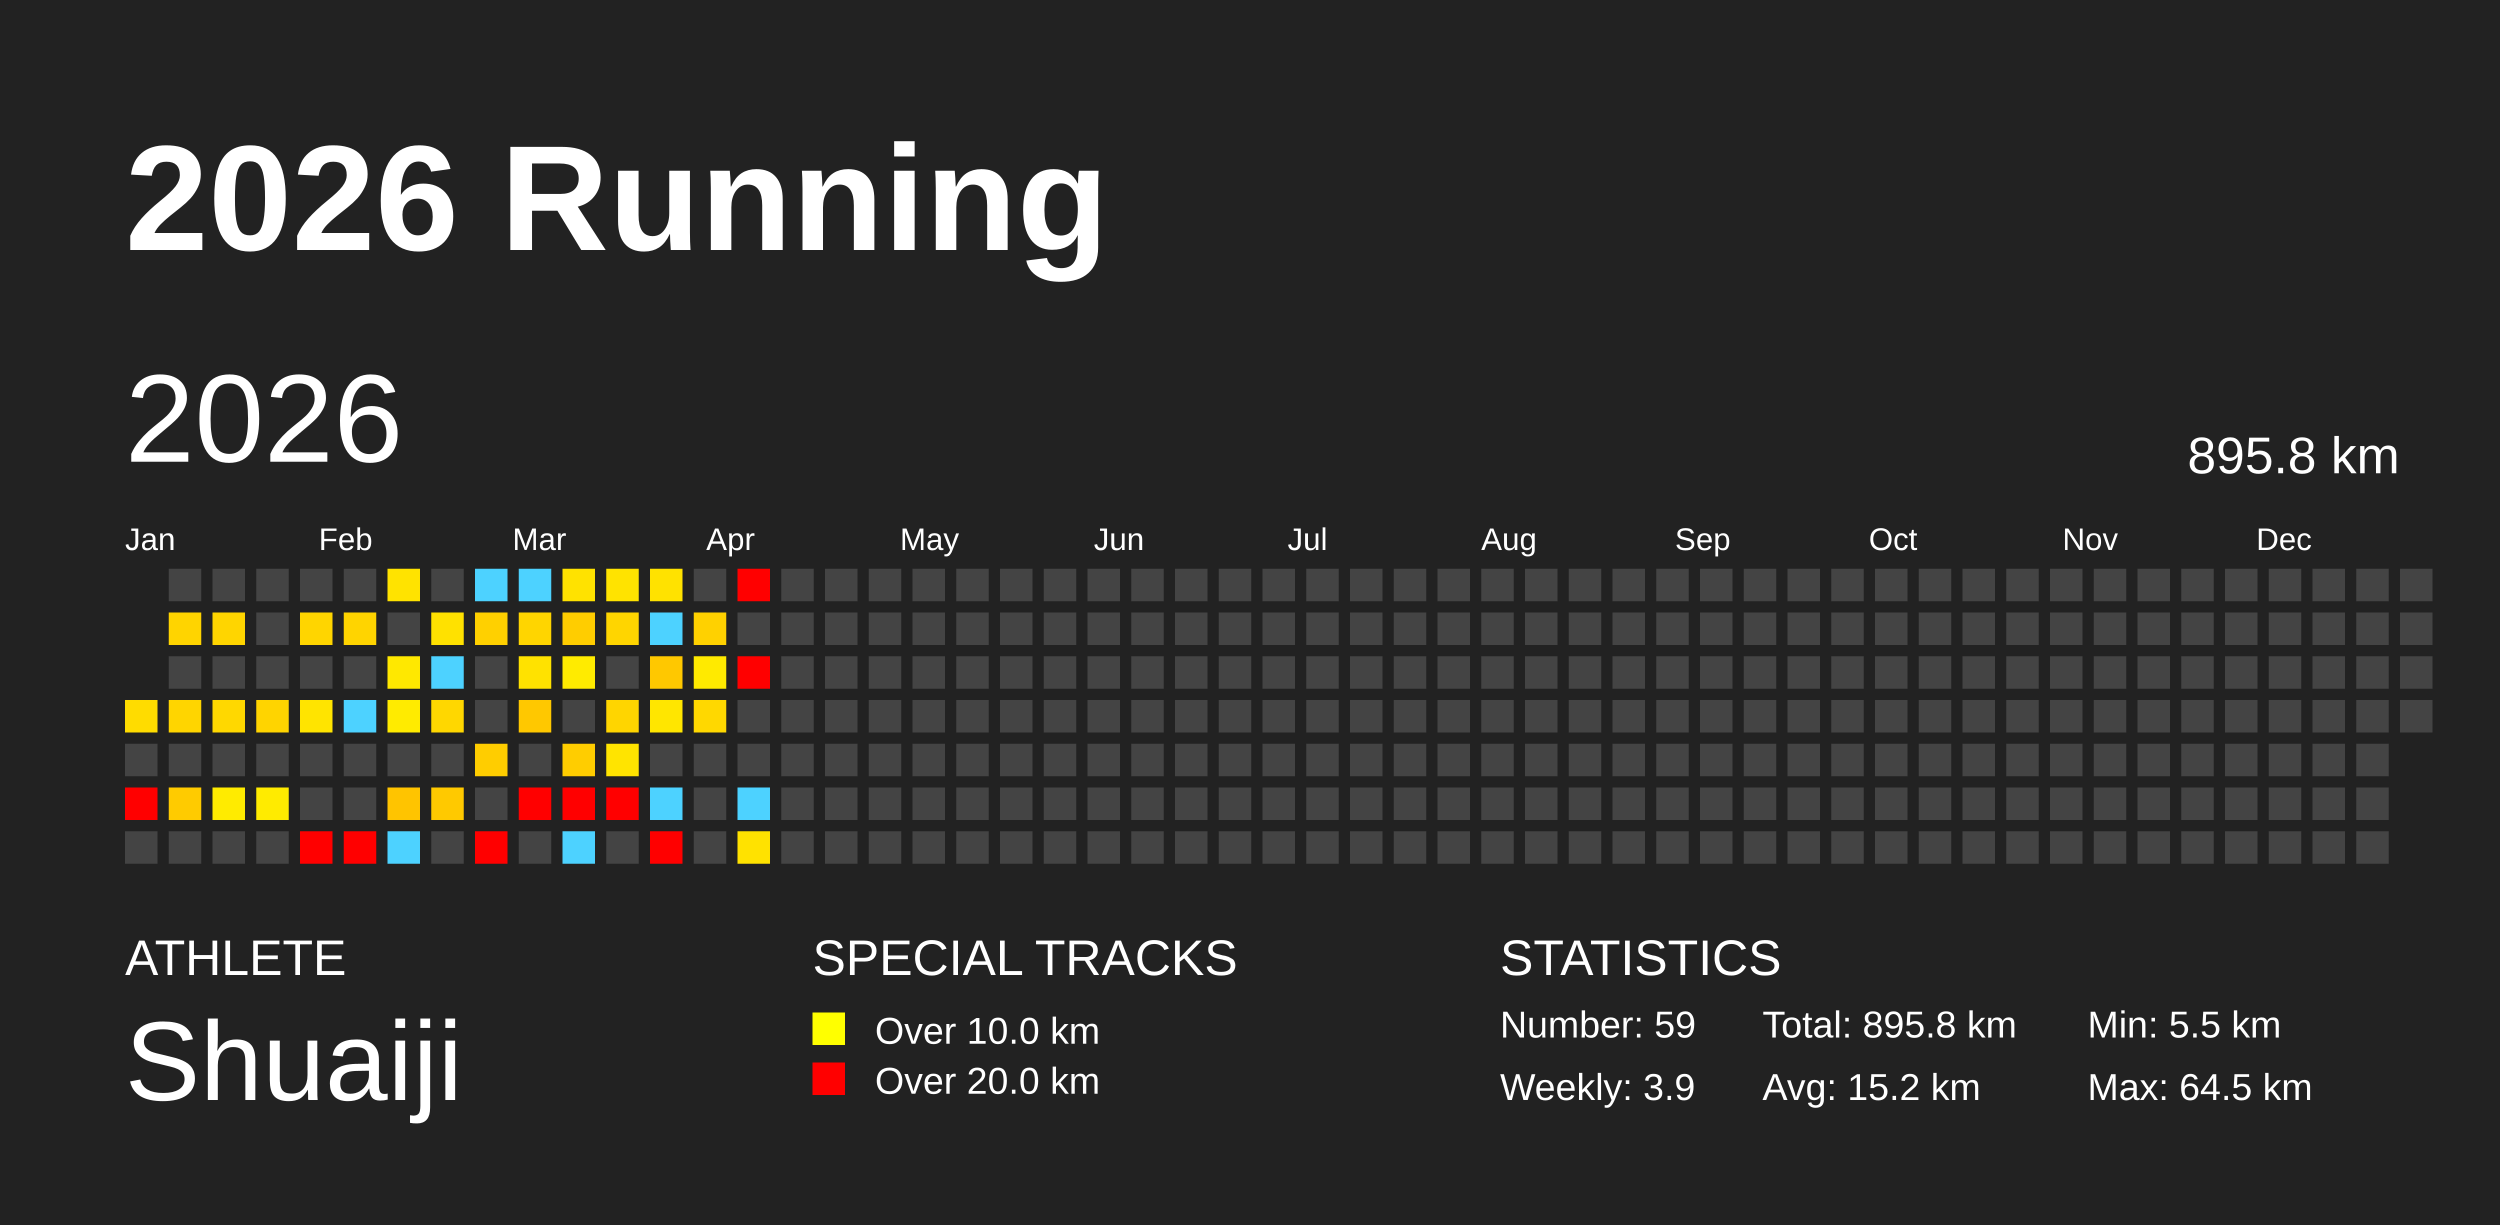
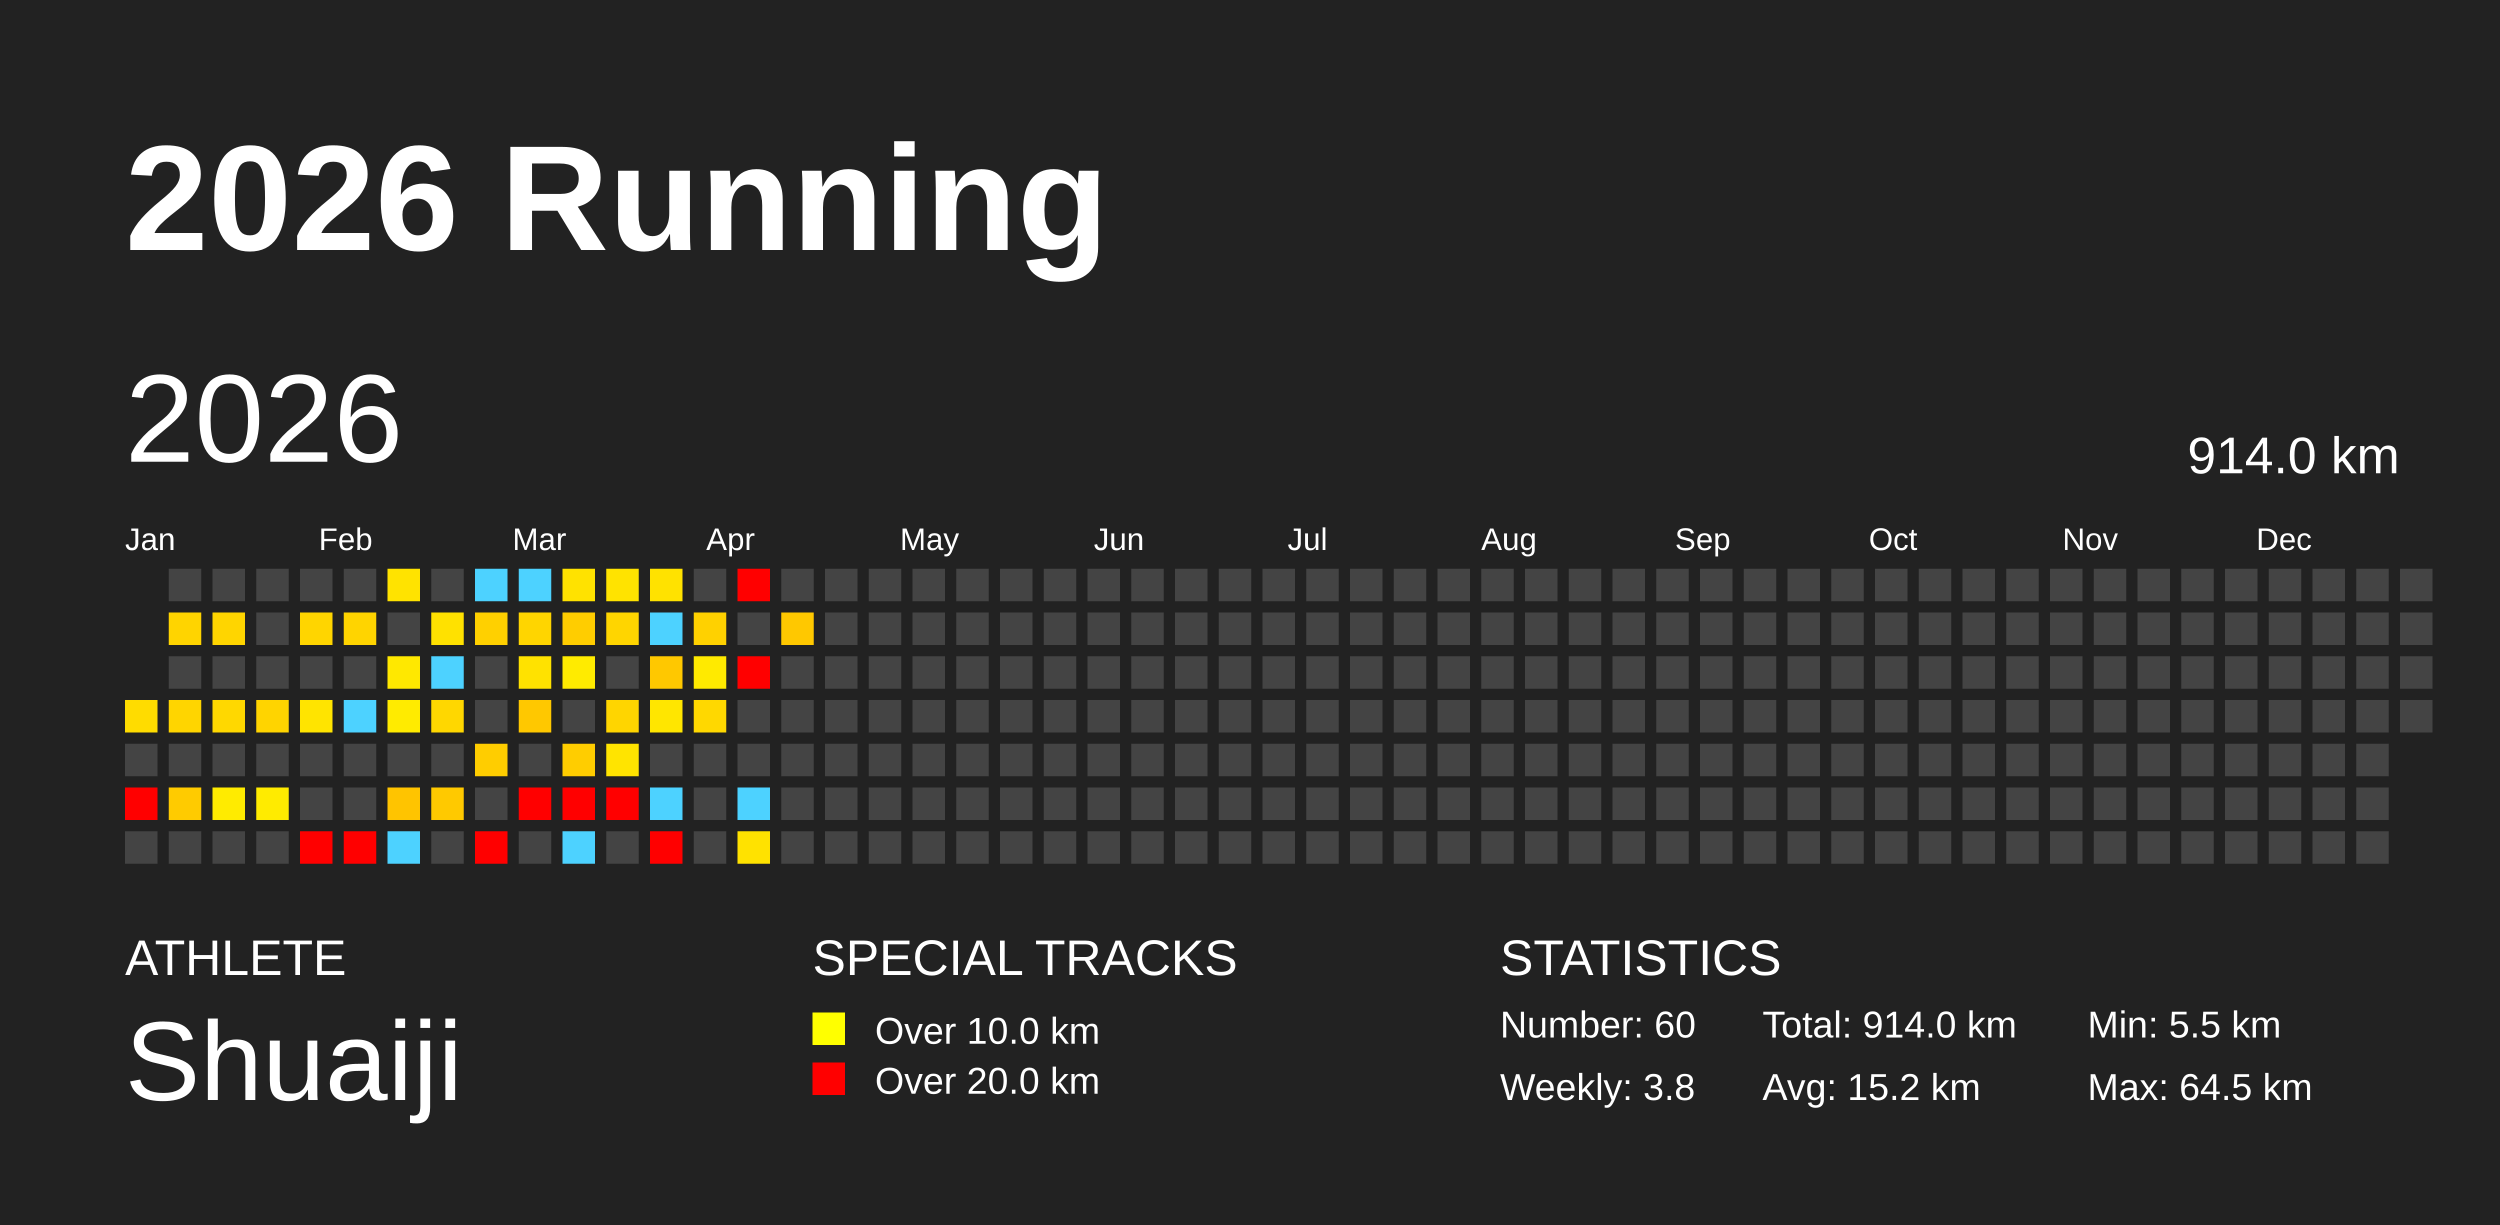
<svg xmlns="http://www.w3.org/2000/svg" baseProfile="full" height="98mm" version="1.1" viewBox="0,0,200,98" width="200mm">
  <defs />
  <rect fill="#222222" height="98" width="200" x="0" y="0" />
  <text fill="#FFFFFF" style="font-size:12px; font-family:Arial; font-weight:bold;" x="10" y="20">2026 Running</text>
  <text fill="#FFFFFF" style="font-size:4px; font-family:Arial" x="10" y="78">ATHLETE</text>
  <text fill="#FFFFFF" style="font-size:9px; font-family:Arial" x="10" y="88">Shuaiji</text>
  <text fill="#FFFFFF" style="font-size:4px; font-family:Arial" x="65" y="78">SPECIAL TRACKS</text>
  <rect fill="yellow" height="2.6" width="2.6" x="65" y="81" />
  <text fill="#FFFFFF" style="font-size:3px; font-family:Arial" x="70" y="83.5">Over 10.0 km</text>
  <rect fill="red" height="2.6" width="2.6" x="65" y="85" />
  <text fill="#FFFFFF" style="font-size:3px; font-family:Arial" x="70" y="87.5">Over 20.0 km</text>
  <text fill="#FFFFFF" style="font-size:4px; font-family:Arial" x="120" y="78">STATISTICS</text>
-   <text fill="#FFFFFF" style="font-size:3px; font-family:Arial" x="120" y="83">Number: 59</text>
-   <text fill="#FFFFFF" style="font-size:3px; font-family:Arial" x="120" y="88">Weekly: 3.9</text>
-   <text fill="#FFFFFF" style="font-size:3px; font-family:Arial" x="141" y="83">Total: 895.8 km</text>
+   <text fill="#FFFFFF" style="font-size:3px; font-family:Arial" x="120" y="83">Number: 60</text>
+   <text fill="#FFFFFF" style="font-size:3px; font-family:Arial" x="120" y="88">Weekly: 3.8</text>
+   <text fill="#FFFFFF" style="font-size:3px; font-family:Arial" x="141" y="83">Total: 914.0 km</text>
  <text fill="#FFFFFF" style="font-size:3px; font-family:Arial" x="141" y="88">Avg: 15.2 km</text>
  <text fill="#FFFFFF" style="font-size:3px; font-family:Arial" x="167" y="83">Min: 5.5 km</text>
  <text fill="#FFFFFF" style="font-size:3px; font-family:Arial" x="167" y="88">Max: 64.5 km</text>
  <text dominant-baseline="hanging" fill="#FFFFFF" style="font-size:10.0px; font-family:Arial;" x="10" y="30">2026</text>
-   <text dominant-baseline="hanging" fill="#FFFFFF" style="font-size:4.125px; font-family:Arial;" x="175" y="35">895.8 km</text>
+   <text dominant-baseline="hanging" fill="#FFFFFF" style="font-size:4.125px; font-family:Arial;" x="175" y="35">914.0 km</text>
  <text fill="#FFFFFF" style="font-size:2.5px; font-family:Arial" x="10.0" y="44">Jan</text>
  <text fill="#FFFFFF" style="font-size:2.5px; font-family:Arial" x="25.5" y="44">Feb</text>
  <text fill="#FFFFFF" style="font-size:2.5px; font-family:Arial" x="41.0" y="44">Mar</text>
  <text fill="#FFFFFF" style="font-size:2.5px; font-family:Arial" x="56.5" y="44">Apr</text>
  <text fill="#FFFFFF" style="font-size:2.5px; font-family:Arial" x="72.0" y="44">May</text>
  <text fill="#FFFFFF" style="font-size:2.5px; font-family:Arial" x="87.5" y="44">Jun</text>
  <text fill="#FFFFFF" style="font-size:2.5px; font-family:Arial" x="103.0" y="44">Jul</text>
  <text fill="#FFFFFF" style="font-size:2.5px; font-family:Arial" x="118.5" y="44">Aug</text>
  <text fill="#FFFFFF" style="font-size:2.5px; font-family:Arial" x="134.0" y="44">Sep</text>
  <text fill="#FFFFFF" style="font-size:2.5px; font-family:Arial" x="149.5" y="44">Oct</text>
  <text fill="#FFFFFF" style="font-size:2.5px; font-family:Arial" x="165.0" y="44">Nov</text>
  <text fill="#FFFFFF" style="font-size:2.5px; font-family:Arial" x="180.5" y="44">Dec</text>
  <rect fill="#ffdc00" height="2.6" width="2.6" x="10.0" y="56.0" />
  <rect fill="#444444" height="2.6" width="2.6" x="10.0" y="59.5" />
  <rect fill="red" height="2.6" width="2.6" x="10.0" y="63.0" />
  <rect fill="#444444" height="2.6" width="2.6" x="10.0" y="66.5" />
  <rect fill="#444444" height="2.6" width="2.6" x="13.5" y="45.5" />
  <rect fill="#ffd400" height="2.6" width="2.6" x="13.5" y="49.0" />
  <rect fill="#444444" height="2.6" width="2.6" x="13.5" y="52.5" />
  <rect fill="#ffd500" height="2.6" width="2.6" x="13.5" y="56.0" />
  <rect fill="#444444" height="2.6" width="2.6" x="13.5" y="59.5" />
  <rect fill="#ffcb00" height="2.6" width="2.6" x="13.5" y="63.0" />
  <rect fill="#444444" height="2.6" width="2.6" x="13.5" y="66.5" />
  <rect fill="#444444" height="2.6" width="2.6" x="17.0" y="45.5" />
  <rect fill="#ffd500" height="2.6" width="2.6" x="17.0" y="49.0" />
  <rect fill="#444444" height="2.6" width="2.6" x="17.0" y="52.5" />
  <rect fill="#ffd800" height="2.6" width="2.6" x="17.0" y="56.0" />
  <rect fill="#444444" height="2.6" width="2.6" x="17.0" y="59.5" />
  <rect fill="#ffeb00" height="2.6" width="2.6" x="17.0" y="63.0" />
  <rect fill="#444444" height="2.6" width="2.6" x="17.0" y="66.5" />
  <rect fill="#444444" height="2.6" width="2.6" x="20.5" y="45.5" />
  <rect fill="#444444" height="2.6" width="2.6" x="20.5" y="49.0" />
  <rect fill="#444444" height="2.6" width="2.6" x="20.5" y="52.5" />
  <rect fill="#ffd400" height="2.6" width="2.6" x="20.5" y="56.0" />
  <rect fill="#444444" height="2.6" width="2.6" x="20.5" y="59.5" />
  <rect fill="#ffeb00" height="2.6" width="2.6" x="20.5" y="63.0" />
  <rect fill="#444444" height="2.6" width="2.6" x="20.5" y="66.5" />
  <rect fill="#444444" height="2.6" width="2.6" x="24.0" y="45.5" />
  <rect fill="#ffd500" height="2.6" width="2.6" x="24.0" y="49.0" />
  <rect fill="#444444" height="2.6" width="2.6" x="24.0" y="52.5" />
  <rect fill="#ffe400" height="2.6" width="2.6" x="24.0" y="56.0" />
  <rect fill="#444444" height="2.6" width="2.6" x="24.0" y="59.5" />
  <rect fill="#444444" height="2.6" width="2.6" x="24.0" y="63.0" />
  <rect fill="red" height="2.6" width="2.6" x="24.0" y="66.5" />
  <rect fill="#444444" height="2.6" width="2.6" x="27.5" y="45.5" />
  <rect fill="#ffd400" height="2.6" width="2.6" x="27.5" y="49.0" />
  <rect fill="#444444" height="2.6" width="2.6" x="27.5" y="52.5" />
  <rect fill="#4dd2ff" height="2.6" width="2.6" x="27.5" y="56.0" />
  <rect fill="#444444" height="2.6" width="2.6" x="27.5" y="59.5" />
  <rect fill="#444444" height="2.6" width="2.6" x="27.5" y="63.0" />
  <rect fill="red" height="2.6" width="2.6" x="27.5" y="66.5" />
  <rect fill="#ffe300" height="2.6" width="2.6" x="31.0" y="45.5" />
  <rect fill="#444444" height="2.6" width="2.6" x="31.0" y="49.0" />
  <rect fill="#ffe800" height="2.6" width="2.6" x="31.0" y="52.5" />
  <rect fill="#ffeb00" height="2.6" width="2.6" x="31.0" y="56.0" />
  <rect fill="#444444" height="2.6" width="2.6" x="31.0" y="59.5" />
  <rect fill="#ffc400" height="2.6" width="2.6" x="31.0" y="63.0" />
  <rect fill="#4dd2ff" height="2.6" width="2.6" x="31.0" y="66.5" />
  <rect fill="#444444" height="2.6" width="2.6" x="34.5" y="45.5" />
  <rect fill="#ffe100" height="2.6" width="2.6" x="34.5" y="49.0" />
  <rect fill="#4dd2ff" height="2.6" width="2.6" x="34.5" y="52.5" />
  <rect fill="#ffd700" height="2.6" width="2.6" x="34.5" y="56.0" />
  <rect fill="#444444" height="2.6" width="2.6" x="34.5" y="59.5" />
  <rect fill="#ffc900" height="2.6" width="2.6" x="34.5" y="63.0" />
  <rect fill="#444444" height="2.6" width="2.6" x="34.5" y="66.5" />
  <rect fill="#4dd2ff" height="2.6" width="2.6" x="38.0" y="45.5" />
  <rect fill="#ffd000" height="2.6" width="2.6" x="38.0" y="49.0" />
  <rect fill="#444444" height="2.6" width="2.6" x="38.0" y="52.5" />
  <rect fill="#444444" height="2.6" width="2.6" x="38.0" y="56.0" />
  <rect fill="#ffcd00" height="2.6" width="2.6" x="38.0" y="59.5" />
  <rect fill="#444444" height="2.6" width="2.6" x="38.0" y="63.0" />
  <rect fill="red" height="2.6" width="2.6" x="38.0" y="66.5" />
  <rect fill="#4dd2ff" height="2.6" width="2.6" x="41.5" y="45.5" />
  <rect fill="#ffd500" height="2.6" width="2.6" x="41.5" y="49.0" />
  <rect fill="#ffe200" height="2.6" width="2.6" x="41.5" y="52.5" />
  <rect fill="#ffc800" height="2.6" width="2.6" x="41.5" y="56.0" />
  <rect fill="#444444" height="2.6" width="2.6" x="41.5" y="59.5" />
  <rect fill="red" height="2.6" width="2.6" x="41.5" y="63.0" />
  <rect fill="#444444" height="2.6" width="2.6" x="41.5" y="66.5" />
  <rect fill="#ffe200" height="2.6" width="2.6" x="45.0" y="45.5" />
  <rect fill="#ffcd00" height="2.6" width="2.6" x="45.0" y="49.0" />
  <rect fill="#ffeb00" height="2.6" width="2.6" x="45.0" y="52.5" />
  <rect fill="#444444" height="2.6" width="2.6" x="45.0" y="56.0" />
  <rect fill="#ffcd00" height="2.6" width="2.6" x="45.0" y="59.5" />
  <rect fill="red" height="2.6" width="2.6" x="45.0" y="63.0" />
  <rect fill="#4dd2ff" height="2.6" width="2.6" x="45.0" y="66.5" />
  <rect fill="#ffe300" height="2.6" width="2.6" x="48.5" y="45.5" />
  <rect fill="#ffd500" height="2.6" width="2.6" x="48.5" y="49.0" />
  <rect fill="#444444" height="2.6" width="2.6" x="48.5" y="52.5" />
  <rect fill="#ffd500" height="2.6" width="2.6" x="48.5" y="56.0" />
  <rect fill="#ffe400" height="2.6" width="2.6" x="48.5" y="59.5" />
  <rect fill="red" height="2.6" width="2.6" x="48.5" y="63.0" />
  <rect fill="#444444" height="2.6" width="2.6" x="48.5" y="66.5" />
  <rect fill="#ffe200" height="2.6" width="2.6" x="52.0" y="45.5" />
  <rect fill="#4dd2ff" height="2.6" width="2.6" x="52.0" y="49.0" />
  <rect fill="#ffc800" height="2.6" width="2.6" x="52.0" y="52.5" />
  <rect fill="#ffe600" height="2.6" width="2.6" x="52.0" y="56.0" />
  <rect fill="#444444" height="2.6" width="2.6" x="52.0" y="59.5" />
  <rect fill="#4dd2ff" height="2.6" width="2.6" x="52.0" y="63.0" />
  <rect fill="red" height="2.6" width="2.6" x="52.0" y="66.5" />
  <rect fill="#444444" height="2.6" width="2.6" x="55.5" y="45.5" />
  <rect fill="#ffd100" height="2.6" width="2.6" x="55.5" y="49.0" />
  <rect fill="#ffea00" height="2.6" width="2.6" x="55.5" y="52.5" />
  <rect fill="#ffd800" height="2.6" width="2.6" x="55.5" y="56.0" />
  <rect fill="#444444" height="2.6" width="2.6" x="55.5" y="59.5" />
  <rect fill="#444444" height="2.6" width="2.6" x="55.5" y="63.0" />
  <rect fill="#444444" height="2.6" width="2.6" x="55.5" y="66.5" />
  <rect fill="red" height="2.6" width="2.6" x="59.0" y="45.5" />
  <rect fill="#444444" height="2.6" width="2.6" x="59.0" y="49.0" />
  <rect fill="red" height="2.6" width="2.6" x="59.0" y="52.5" />
  <rect fill="#444444" height="2.6" width="2.6" x="59.0" y="56.0" />
  <rect fill="#444444" height="2.6" width="2.6" x="59.0" y="59.5" />
  <rect fill="#4dd2ff" height="2.6" width="2.6" x="59.0" y="63.0" />
  <rect fill="#ffe200" height="2.6" width="2.6" x="59.0" y="66.5" />
  <rect fill="#444444" height="2.6" width="2.6" x="62.5" y="45.5" />
-   <rect fill="#444444" height="2.6" width="2.6" x="62.5" y="49.0" />
+   <rect fill="#ffc800" height="2.6" width="2.6" x="62.5" y="49.0" />
  <rect fill="#444444" height="2.6" width="2.6" x="62.5" y="52.5" />
  <rect fill="#444444" height="2.6" width="2.6" x="62.5" y="56.0" />
  <rect fill="#444444" height="2.6" width="2.6" x="62.5" y="59.5" />
  <rect fill="#444444" height="2.6" width="2.6" x="62.5" y="63.0" />
  <rect fill="#444444" height="2.6" width="2.6" x="62.5" y="66.5" />
  <rect fill="#444444" height="2.6" width="2.6" x="66.0" y="45.5" />
  <rect fill="#444444" height="2.6" width="2.6" x="66.0" y="49.0" />
  <rect fill="#444444" height="2.6" width="2.6" x="66.0" y="52.5" />
  <rect fill="#444444" height="2.6" width="2.6" x="66.0" y="56.0" />
  <rect fill="#444444" height="2.6" width="2.6" x="66.0" y="59.5" />
  <rect fill="#444444" height="2.6" width="2.6" x="66.0" y="63.0" />
  <rect fill="#444444" height="2.6" width="2.6" x="66.0" y="66.5" />
  <rect fill="#444444" height="2.6" width="2.6" x="69.5" y="45.5" />
  <rect fill="#444444" height="2.6" width="2.6" x="69.5" y="49.0" />
  <rect fill="#444444" height="2.6" width="2.6" x="69.5" y="52.5" />
  <rect fill="#444444" height="2.6" width="2.6" x="69.5" y="56.0" />
  <rect fill="#444444" height="2.6" width="2.6" x="69.5" y="59.5" />
  <rect fill="#444444" height="2.6" width="2.6" x="69.5" y="63.0" />
  <rect fill="#444444" height="2.6" width="2.6" x="69.5" y="66.5" />
  <rect fill="#444444" height="2.6" width="2.6" x="73.0" y="45.5" />
  <rect fill="#444444" height="2.6" width="2.6" x="73.0" y="49.0" />
  <rect fill="#444444" height="2.6" width="2.6" x="73.0" y="52.5" />
  <rect fill="#444444" height="2.6" width="2.6" x="73.0" y="56.0" />
  <rect fill="#444444" height="2.6" width="2.6" x="73.0" y="59.5" />
  <rect fill="#444444" height="2.6" width="2.6" x="73.0" y="63.0" />
  <rect fill="#444444" height="2.6" width="2.6" x="73.0" y="66.5" />
  <rect fill="#444444" height="2.6" width="2.6" x="76.5" y="45.5" />
  <rect fill="#444444" height="2.6" width="2.6" x="76.5" y="49.0" />
  <rect fill="#444444" height="2.6" width="2.6" x="76.5" y="52.5" />
  <rect fill="#444444" height="2.6" width="2.6" x="76.5" y="56.0" />
  <rect fill="#444444" height="2.6" width="2.6" x="76.5" y="59.5" />
  <rect fill="#444444" height="2.6" width="2.6" x="76.5" y="63.0" />
  <rect fill="#444444" height="2.6" width="2.6" x="76.5" y="66.5" />
  <rect fill="#444444" height="2.6" width="2.6" x="80.0" y="45.5" />
  <rect fill="#444444" height="2.6" width="2.6" x="80.0" y="49.0" />
  <rect fill="#444444" height="2.6" width="2.6" x="80.0" y="52.5" />
  <rect fill="#444444" height="2.6" width="2.6" x="80.0" y="56.0" />
  <rect fill="#444444" height="2.6" width="2.6" x="80.0" y="59.5" />
  <rect fill="#444444" height="2.6" width="2.6" x="80.0" y="63.0" />
  <rect fill="#444444" height="2.6" width="2.6" x="80.0" y="66.5" />
  <rect fill="#444444" height="2.6" width="2.6" x="83.5" y="45.5" />
  <rect fill="#444444" height="2.6" width="2.6" x="83.5" y="49.0" />
  <rect fill="#444444" height="2.6" width="2.6" x="83.5" y="52.5" />
  <rect fill="#444444" height="2.6" width="2.6" x="83.5" y="56.0" />
  <rect fill="#444444" height="2.6" width="2.6" x="83.5" y="59.5" />
  <rect fill="#444444" height="2.6" width="2.6" x="83.5" y="63.0" />
  <rect fill="#444444" height="2.6" width="2.6" x="83.5" y="66.5" />
  <rect fill="#444444" height="2.6" width="2.6" x="87.0" y="45.5" />
  <rect fill="#444444" height="2.6" width="2.6" x="87.0" y="49.0" />
  <rect fill="#444444" height="2.6" width="2.6" x="87.0" y="52.5" />
  <rect fill="#444444" height="2.6" width="2.6" x="87.0" y="56.0" />
  <rect fill="#444444" height="2.6" width="2.6" x="87.0" y="59.5" />
  <rect fill="#444444" height="2.6" width="2.6" x="87.0" y="63.0" />
  <rect fill="#444444" height="2.6" width="2.6" x="87.0" y="66.5" />
  <rect fill="#444444" height="2.6" width="2.6" x="90.5" y="45.5" />
  <rect fill="#444444" height="2.6" width="2.6" x="90.5" y="49.0" />
  <rect fill="#444444" height="2.6" width="2.6" x="90.5" y="52.5" />
  <rect fill="#444444" height="2.6" width="2.6" x="90.5" y="56.0" />
  <rect fill="#444444" height="2.6" width="2.6" x="90.5" y="59.5" />
  <rect fill="#444444" height="2.6" width="2.6" x="90.5" y="63.0" />
  <rect fill="#444444" height="2.6" width="2.6" x="90.5" y="66.5" />
  <rect fill="#444444" height="2.6" width="2.6" x="94.0" y="45.5" />
  <rect fill="#444444" height="2.6" width="2.6" x="94.0" y="49.0" />
  <rect fill="#444444" height="2.6" width="2.6" x="94.0" y="52.5" />
  <rect fill="#444444" height="2.6" width="2.6" x="94.0" y="56.0" />
  <rect fill="#444444" height="2.6" width="2.6" x="94.0" y="59.5" />
  <rect fill="#444444" height="2.6" width="2.6" x="94.0" y="63.0" />
  <rect fill="#444444" height="2.6" width="2.6" x="94.0" y="66.5" />
  <rect fill="#444444" height="2.6" width="2.6" x="97.5" y="45.5" />
  <rect fill="#444444" height="2.6" width="2.6" x="97.5" y="49.0" />
  <rect fill="#444444" height="2.6" width="2.6" x="97.5" y="52.5" />
  <rect fill="#444444" height="2.6" width="2.6" x="97.5" y="56.0" />
  <rect fill="#444444" height="2.6" width="2.6" x="97.5" y="59.5" />
  <rect fill="#444444" height="2.6" width="2.6" x="97.5" y="63.0" />
  <rect fill="#444444" height="2.6" width="2.6" x="97.5" y="66.5" />
  <rect fill="#444444" height="2.6" width="2.6" x="101.0" y="45.5" />
  <rect fill="#444444" height="2.6" width="2.6" x="101.0" y="49.0" />
  <rect fill="#444444" height="2.6" width="2.6" x="101.0" y="52.5" />
  <rect fill="#444444" height="2.6" width="2.6" x="101.0" y="56.0" />
  <rect fill="#444444" height="2.6" width="2.6" x="101.0" y="59.5" />
  <rect fill="#444444" height="2.6" width="2.6" x="101.0" y="63.0" />
  <rect fill="#444444" height="2.6" width="2.6" x="101.0" y="66.5" />
  <rect fill="#444444" height="2.6" width="2.6" x="104.5" y="45.5" />
  <rect fill="#444444" height="2.6" width="2.6" x="104.5" y="49.0" />
  <rect fill="#444444" height="2.6" width="2.6" x="104.5" y="52.5" />
  <rect fill="#444444" height="2.6" width="2.6" x="104.5" y="56.0" />
  <rect fill="#444444" height="2.6" width="2.6" x="104.5" y="59.5" />
  <rect fill="#444444" height="2.6" width="2.6" x="104.5" y="63.0" />
  <rect fill="#444444" height="2.6" width="2.6" x="104.5" y="66.5" />
  <rect fill="#444444" height="2.6" width="2.6" x="108.0" y="45.5" />
  <rect fill="#444444" height="2.6" width="2.6" x="108.0" y="49.0" />
  <rect fill="#444444" height="2.6" width="2.6" x="108.0" y="52.5" />
  <rect fill="#444444" height="2.6" width="2.6" x="108.0" y="56.0" />
  <rect fill="#444444" height="2.6" width="2.6" x="108.0" y="59.5" />
  <rect fill="#444444" height="2.6" width="2.6" x="108.0" y="63.0" />
  <rect fill="#444444" height="2.6" width="2.6" x="108.0" y="66.5" />
  <rect fill="#444444" height="2.6" width="2.6" x="111.5" y="45.5" />
  <rect fill="#444444" height="2.6" width="2.6" x="111.5" y="49.0" />
  <rect fill="#444444" height="2.6" width="2.6" x="111.5" y="52.5" />
  <rect fill="#444444" height="2.6" width="2.6" x="111.5" y="56.0" />
  <rect fill="#444444" height="2.6" width="2.6" x="111.5" y="59.5" />
  <rect fill="#444444" height="2.6" width="2.6" x="111.5" y="63.0" />
  <rect fill="#444444" height="2.6" width="2.6" x="111.5" y="66.5" />
  <rect fill="#444444" height="2.6" width="2.6" x="115.0" y="45.5" />
  <rect fill="#444444" height="2.6" width="2.6" x="115.0" y="49.0" />
  <rect fill="#444444" height="2.6" width="2.6" x="115.0" y="52.5" />
  <rect fill="#444444" height="2.6" width="2.6" x="115.0" y="56.0" />
  <rect fill="#444444" height="2.6" width="2.6" x="115.0" y="59.5" />
  <rect fill="#444444" height="2.6" width="2.6" x="115.0" y="63.0" />
  <rect fill="#444444" height="2.6" width="2.6" x="115.0" y="66.5" />
  <rect fill="#444444" height="2.6" width="2.6" x="118.5" y="45.5" />
  <rect fill="#444444" height="2.6" width="2.6" x="118.5" y="49.0" />
  <rect fill="#444444" height="2.6" width="2.6" x="118.5" y="52.5" />
  <rect fill="#444444" height="2.6" width="2.6" x="118.5" y="56.0" />
  <rect fill="#444444" height="2.6" width="2.6" x="118.5" y="59.5" />
  <rect fill="#444444" height="2.6" width="2.6" x="118.5" y="63.0" />
  <rect fill="#444444" height="2.6" width="2.6" x="118.5" y="66.5" />
  <rect fill="#444444" height="2.6" width="2.6" x="122.0" y="45.5" />
  <rect fill="#444444" height="2.6" width="2.6" x="122.0" y="49.0" />
  <rect fill="#444444" height="2.6" width="2.6" x="122.0" y="52.5" />
  <rect fill="#444444" height="2.6" width="2.6" x="122.0" y="56.0" />
  <rect fill="#444444" height="2.6" width="2.6" x="122.0" y="59.5" />
  <rect fill="#444444" height="2.6" width="2.6" x="122.0" y="63.0" />
  <rect fill="#444444" height="2.6" width="2.6" x="122.0" y="66.5" />
  <rect fill="#444444" height="2.6" width="2.6" x="125.5" y="45.5" />
  <rect fill="#444444" height="2.6" width="2.6" x="125.5" y="49.0" />
  <rect fill="#444444" height="2.6" width="2.6" x="125.5" y="52.5" />
  <rect fill="#444444" height="2.6" width="2.6" x="125.5" y="56.0" />
  <rect fill="#444444" height="2.6" width="2.6" x="125.5" y="59.5" />
  <rect fill="#444444" height="2.6" width="2.6" x="125.5" y="63.0" />
  <rect fill="#444444" height="2.6" width="2.6" x="125.5" y="66.5" />
  <rect fill="#444444" height="2.6" width="2.6" x="129.0" y="45.5" />
  <rect fill="#444444" height="2.6" width="2.6" x="129.0" y="49.0" />
  <rect fill="#444444" height="2.6" width="2.6" x="129.0" y="52.5" />
  <rect fill="#444444" height="2.6" width="2.6" x="129.0" y="56.0" />
  <rect fill="#444444" height="2.6" width="2.6" x="129.0" y="59.5" />
  <rect fill="#444444" height="2.6" width="2.6" x="129.0" y="63.0" />
  <rect fill="#444444" height="2.6" width="2.6" x="129.0" y="66.5" />
  <rect fill="#444444" height="2.6" width="2.6" x="132.5" y="45.5" />
  <rect fill="#444444" height="2.6" width="2.6" x="132.5" y="49.0" />
  <rect fill="#444444" height="2.6" width="2.6" x="132.5" y="52.5" />
  <rect fill="#444444" height="2.6" width="2.6" x="132.5" y="56.0" />
  <rect fill="#444444" height="2.6" width="2.6" x="132.5" y="59.5" />
  <rect fill="#444444" height="2.6" width="2.6" x="132.5" y="63.0" />
  <rect fill="#444444" height="2.6" width="2.6" x="132.5" y="66.5" />
  <rect fill="#444444" height="2.6" width="2.6" x="136.0" y="45.5" />
  <rect fill="#444444" height="2.6" width="2.6" x="136.0" y="49.0" />
  <rect fill="#444444" height="2.6" width="2.6" x="136.0" y="52.5" />
  <rect fill="#444444" height="2.6" width="2.6" x="136.0" y="56.0" />
  <rect fill="#444444" height="2.6" width="2.6" x="136.0" y="59.5" />
  <rect fill="#444444" height="2.6" width="2.6" x="136.0" y="63.0" />
  <rect fill="#444444" height="2.6" width="2.6" x="136.0" y="66.5" />
  <rect fill="#444444" height="2.6" width="2.6" x="139.5" y="45.5" />
  <rect fill="#444444" height="2.6" width="2.6" x="139.5" y="49.0" />
  <rect fill="#444444" height="2.6" width="2.6" x="139.5" y="52.5" />
  <rect fill="#444444" height="2.6" width="2.6" x="139.5" y="56.0" />
  <rect fill="#444444" height="2.6" width="2.6" x="139.5" y="59.5" />
  <rect fill="#444444" height="2.6" width="2.6" x="139.5" y="63.0" />
  <rect fill="#444444" height="2.6" width="2.6" x="139.5" y="66.5" />
  <rect fill="#444444" height="2.6" width="2.6" x="143.0" y="45.5" />
  <rect fill="#444444" height="2.6" width="2.6" x="143.0" y="49.0" />
  <rect fill="#444444" height="2.6" width="2.6" x="143.0" y="52.5" />
  <rect fill="#444444" height="2.6" width="2.6" x="143.0" y="56.0" />
  <rect fill="#444444" height="2.6" width="2.6" x="143.0" y="59.5" />
  <rect fill="#444444" height="2.6" width="2.6" x="143.0" y="63.0" />
  <rect fill="#444444" height="2.6" width="2.6" x="143.0" y="66.5" />
  <rect fill="#444444" height="2.6" width="2.6" x="146.5" y="45.5" />
  <rect fill="#444444" height="2.6" width="2.6" x="146.5" y="49.0" />
  <rect fill="#444444" height="2.6" width="2.6" x="146.5" y="52.5" />
  <rect fill="#444444" height="2.6" width="2.6" x="146.5" y="56.0" />
  <rect fill="#444444" height="2.6" width="2.6" x="146.5" y="59.5" />
  <rect fill="#444444" height="2.6" width="2.6" x="146.5" y="63.0" />
  <rect fill="#444444" height="2.6" width="2.6" x="146.5" y="66.5" />
  <rect fill="#444444" height="2.6" width="2.6" x="150.0" y="45.5" />
  <rect fill="#444444" height="2.6" width="2.6" x="150.0" y="49.0" />
  <rect fill="#444444" height="2.6" width="2.6" x="150.0" y="52.5" />
  <rect fill="#444444" height="2.6" width="2.6" x="150.0" y="56.0" />
  <rect fill="#444444" height="2.6" width="2.6" x="150.0" y="59.5" />
  <rect fill="#444444" height="2.6" width="2.6" x="150.0" y="63.0" />
  <rect fill="#444444" height="2.6" width="2.6" x="150.0" y="66.5" />
  <rect fill="#444444" height="2.6" width="2.6" x="153.5" y="45.5" />
  <rect fill="#444444" height="2.6" width="2.6" x="153.5" y="49.0" />
  <rect fill="#444444" height="2.6" width="2.6" x="153.5" y="52.5" />
  <rect fill="#444444" height="2.6" width="2.6" x="153.5" y="56.0" />
  <rect fill="#444444" height="2.6" width="2.6" x="153.5" y="59.5" />
  <rect fill="#444444" height="2.6" width="2.6" x="153.5" y="63.0" />
  <rect fill="#444444" height="2.6" width="2.6" x="153.5" y="66.5" />
  <rect fill="#444444" height="2.6" width="2.6" x="157.0" y="45.5" />
  <rect fill="#444444" height="2.6" width="2.6" x="157.0" y="49.0" />
  <rect fill="#444444" height="2.6" width="2.6" x="157.0" y="52.5" />
  <rect fill="#444444" height="2.6" width="2.6" x="157.0" y="56.0" />
  <rect fill="#444444" height="2.6" width="2.6" x="157.0" y="59.5" />
  <rect fill="#444444" height="2.6" width="2.6" x="157.0" y="63.0" />
  <rect fill="#444444" height="2.6" width="2.6" x="157.0" y="66.5" />
  <rect fill="#444444" height="2.6" width="2.6" x="160.5" y="45.5" />
  <rect fill="#444444" height="2.6" width="2.6" x="160.5" y="49.0" />
  <rect fill="#444444" height="2.6" width="2.6" x="160.5" y="52.5" />
  <rect fill="#444444" height="2.6" width="2.6" x="160.5" y="56.0" />
  <rect fill="#444444" height="2.6" width="2.6" x="160.5" y="59.5" />
  <rect fill="#444444" height="2.6" width="2.6" x="160.5" y="63.0" />
  <rect fill="#444444" height="2.6" width="2.6" x="160.5" y="66.5" />
  <rect fill="#444444" height="2.6" width="2.6" x="164.0" y="45.5" />
  <rect fill="#444444" height="2.6" width="2.6" x="164.0" y="49.0" />
  <rect fill="#444444" height="2.6" width="2.6" x="164.0" y="52.5" />
  <rect fill="#444444" height="2.6" width="2.6" x="164.0" y="56.0" />
  <rect fill="#444444" height="2.6" width="2.6" x="164.0" y="59.5" />
  <rect fill="#444444" height="2.6" width="2.6" x="164.0" y="63.0" />
  <rect fill="#444444" height="2.6" width="2.6" x="164.0" y="66.5" />
  <rect fill="#444444" height="2.6" width="2.6" x="167.5" y="45.5" />
  <rect fill="#444444" height="2.6" width="2.6" x="167.5" y="49.0" />
  <rect fill="#444444" height="2.6" width="2.6" x="167.5" y="52.5" />
  <rect fill="#444444" height="2.6" width="2.6" x="167.5" y="56.0" />
  <rect fill="#444444" height="2.6" width="2.6" x="167.5" y="59.5" />
  <rect fill="#444444" height="2.6" width="2.6" x="167.5" y="63.0" />
  <rect fill="#444444" height="2.6" width="2.6" x="167.5" y="66.5" />
  <rect fill="#444444" height="2.6" width="2.6" x="171.0" y="45.5" />
  <rect fill="#444444" height="2.6" width="2.6" x="171.0" y="49.0" />
  <rect fill="#444444" height="2.6" width="2.6" x="171.0" y="52.5" />
  <rect fill="#444444" height="2.6" width="2.6" x="171.0" y="56.0" />
  <rect fill="#444444" height="2.6" width="2.6" x="171.0" y="59.5" />
  <rect fill="#444444" height="2.6" width="2.6" x="171.0" y="63.0" />
  <rect fill="#444444" height="2.6" width="2.6" x="171.0" y="66.5" />
  <rect fill="#444444" height="2.6" width="2.6" x="174.5" y="45.5" />
  <rect fill="#444444" height="2.6" width="2.6" x="174.5" y="49.0" />
  <rect fill="#444444" height="2.6" width="2.6" x="174.5" y="52.5" />
  <rect fill="#444444" height="2.6" width="2.6" x="174.5" y="56.0" />
  <rect fill="#444444" height="2.6" width="2.6" x="174.5" y="59.5" />
  <rect fill="#444444" height="2.6" width="2.6" x="174.5" y="63.0" />
  <rect fill="#444444" height="2.6" width="2.6" x="174.5" y="66.5" />
  <rect fill="#444444" height="2.6" width="2.6" x="178.0" y="45.5" />
  <rect fill="#444444" height="2.6" width="2.6" x="178.0" y="49.0" />
  <rect fill="#444444" height="2.6" width="2.6" x="178.0" y="52.5" />
  <rect fill="#444444" height="2.6" width="2.6" x="178.0" y="56.0" />
  <rect fill="#444444" height="2.6" width="2.6" x="178.0" y="59.5" />
  <rect fill="#444444" height="2.6" width="2.6" x="178.0" y="63.0" />
  <rect fill="#444444" height="2.6" width="2.6" x="178.0" y="66.5" />
  <rect fill="#444444" height="2.6" width="2.6" x="181.5" y="45.5" />
  <rect fill="#444444" height="2.6" width="2.6" x="181.5" y="49.0" />
  <rect fill="#444444" height="2.6" width="2.6" x="181.5" y="52.5" />
  <rect fill="#444444" height="2.6" width="2.6" x="181.5" y="56.0" />
  <rect fill="#444444" height="2.6" width="2.6" x="181.5" y="59.5" />
  <rect fill="#444444" height="2.6" width="2.6" x="181.5" y="63.0" />
  <rect fill="#444444" height="2.6" width="2.6" x="181.5" y="66.5" />
  <rect fill="#444444" height="2.6" width="2.6" x="185.0" y="45.5" />
  <rect fill="#444444" height="2.6" width="2.6" x="185.0" y="49.0" />
  <rect fill="#444444" height="2.6" width="2.6" x="185.0" y="52.5" />
  <rect fill="#444444" height="2.6" width="2.6" x="185.0" y="56.0" />
  <rect fill="#444444" height="2.6" width="2.6" x="185.0" y="59.5" />
  <rect fill="#444444" height="2.6" width="2.6" x="185.0" y="63.0" />
  <rect fill="#444444" height="2.6" width="2.6" x="185.0" y="66.5" />
  <rect fill="#444444" height="2.6" width="2.6" x="188.5" y="45.5" />
  <rect fill="#444444" height="2.6" width="2.6" x="188.5" y="49.0" />
  <rect fill="#444444" height="2.6" width="2.6" x="188.5" y="52.5" />
  <rect fill="#444444" height="2.6" width="2.6" x="188.5" y="56.0" />
  <rect fill="#444444" height="2.6" width="2.6" x="188.5" y="59.5" />
  <rect fill="#444444" height="2.6" width="2.6" x="188.5" y="63.0" />
  <rect fill="#444444" height="2.6" width="2.6" x="188.5" y="66.5" />
  <rect fill="#444444" height="2.6" width="2.6" x="192.0" y="45.5" />
  <rect fill="#444444" height="2.6" width="2.6" x="192.0" y="49.0" />
  <rect fill="#444444" height="2.6" width="2.6" x="192.0" y="52.5" />
  <rect fill="#444444" height="2.6" width="2.6" x="192.0" y="56.0" />
</svg>
